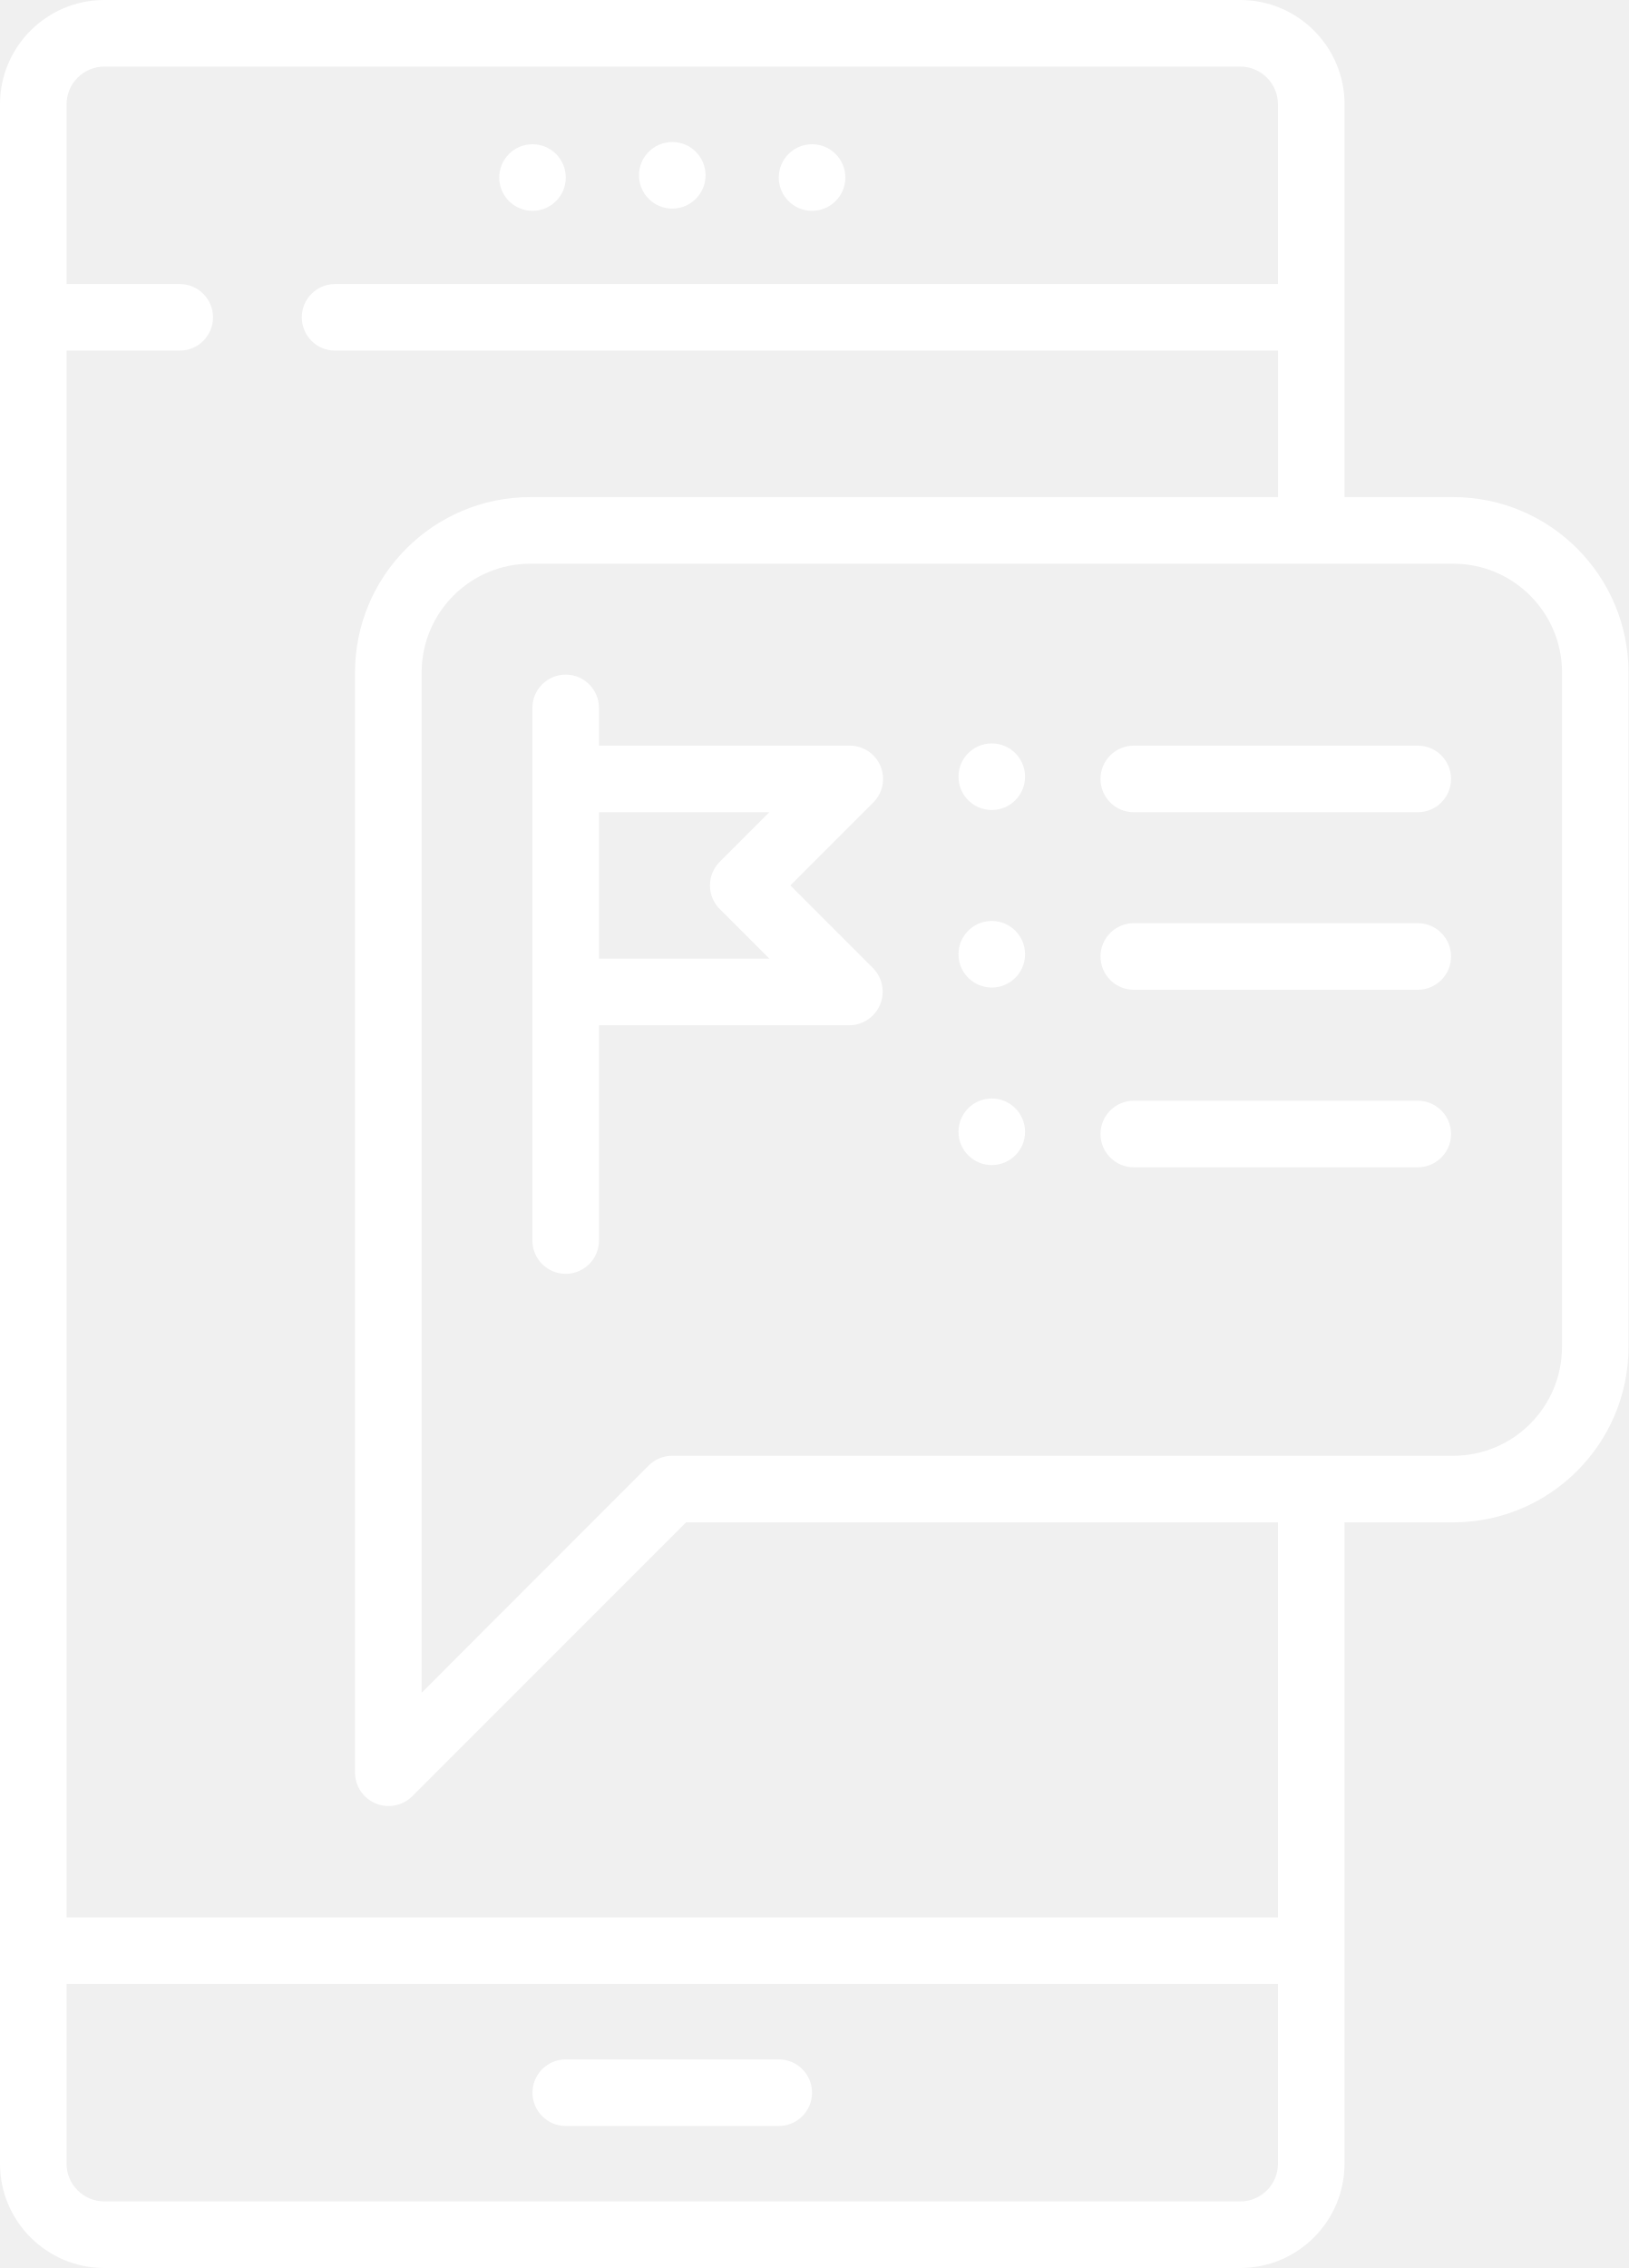
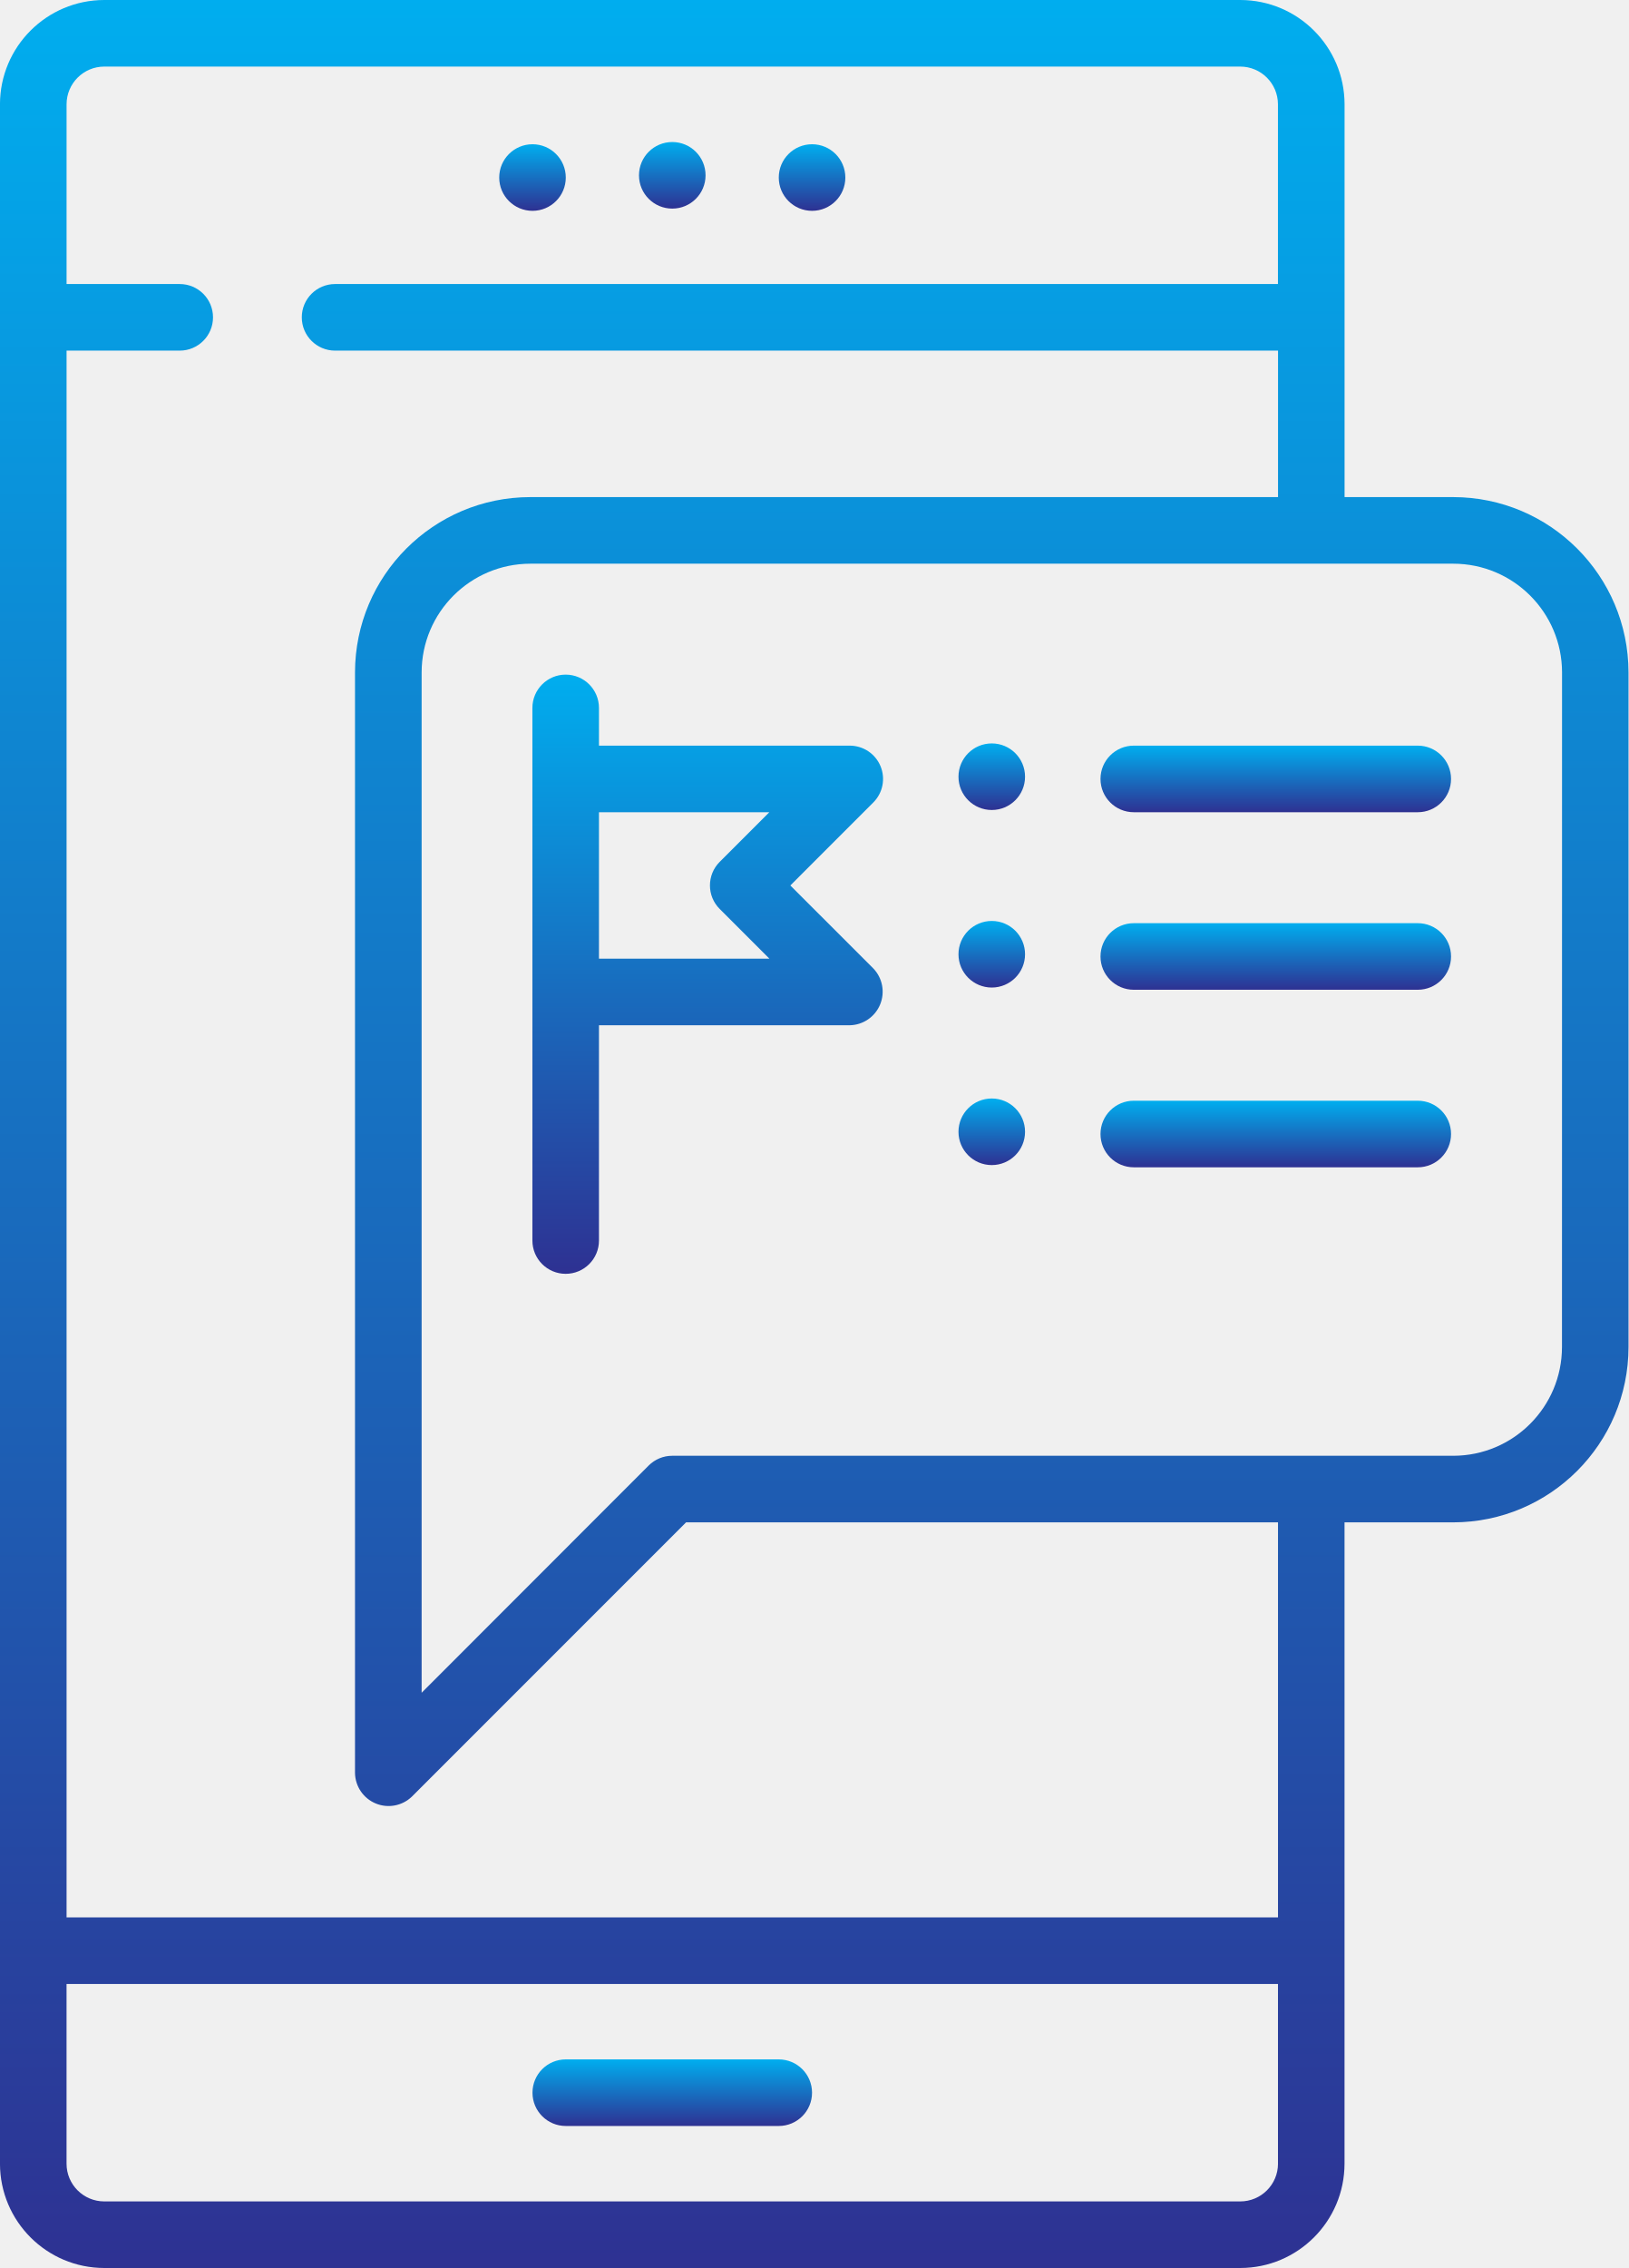
- <svg xmlns="http://www.w3.org/2000/svg" id="_1042859" data-name="1042859" viewBox="0 0 79.023 110.029">
+ <svg xmlns="http://www.w3.org/2000/svg" id="_1042859" data-name="1042859" width="79.023" height="110.029" viewBox="0 0 79.023 110.029">
+   <defs>
+     <linearGradient id="linear-gradient" x1="0.5" x2="0.5" y2="1" gradientUnits="objectBoundingBox">
+       <stop offset="0" stop-color="#00aeef" />
+       <stop offset="1" stop-color="#2e3192" />
+     </linearGradient>
+   </defs>
  <g id="Group_74" data-name="Group 74" transform="translate(31.006 6.89)">
    <g id="Group_73" data-name="Group 73">
-       <ellipse id="Ellipse_9" data-name="Ellipse 9" cx="1.615" cy="1.615" rx="1.615" ry="1.615" fill="#fff" />
+       <ellipse id="Ellipse_9" data-name="Ellipse 9" cx="1.615" cy="1.615" rx="1.615" ry="1.615" fill="url(#linear-gradient)" />
    </g>
  </g>
  <g id="Group_76" data-name="Group 76" transform="translate(37.789 6.998)">
    <g id="Group_75" data-name="Group 75">
-       <ellipse id="Ellipse_10" data-name="Ellipse 10" cx="1.615" cy="1.615" rx="1.615" ry="1.615" fill="#fff" />
+       <ellipse id="Ellipse_10" data-name="Ellipse 10" cx="1.615" cy="1.615" rx="1.615" ry="1.615" fill="url(#linear-gradient)" />
    </g>
  </g>
  <g id="Group_78" data-name="Group 78" transform="translate(24.224 6.998)">
    <g id="Group_77" data-name="Group 77">
-       <ellipse id="Ellipse_11" data-name="Ellipse 11" cx="1.615" cy="1.615" rx="1.615" ry="1.615" fill="#fff" />
+       <ellipse id="Ellipse_11" data-name="Ellipse 11" cx="1.615" cy="1.615" rx="1.615" ry="1.615" fill="url(#linear-gradient)" />
    </g>
  </g>
  <g id="Group_80" data-name="Group 80" transform="translate(25.838 99.909)">
    <g id="Group_79" data-name="Group 79">
-       <path id="Path_323" data-name="Path 323" d="M204.325,464.908H193.99a1.615,1.615,0,0,0,0,3.23h10.335a1.615,1.615,0,0,0,0-3.23Z" transform="translate(-192.375 -464.908)" fill="#fff" />
+       <path id="Path_323" data-name="Path 323" d="M204.325,464.908H193.99a1.615,1.615,0,0,0,0,3.23h10.335a1.615,1.615,0,0,0,0-3.23Z" transform="translate(-192.375 -464.908)" fill="url(#linear-gradient)" />
    </g>
  </g>
  <g id="Group_82" data-name="Group 82" transform="translate(0)">
    <g id="Group_81" data-name="Group 81">
-       <path id="Path_324" data-name="Path 324" d="M142.659,24.116h-5.275V5.06A5.066,5.066,0,0,0,132.323,0H77.2a5.066,5.066,0,0,0-5.06,5.06v99.909a5.066,5.066,0,0,0,5.06,5.06h55.122a5.066,5.066,0,0,0,5.06-5.06V73.855h5.275a8.515,8.515,0,0,0,8.505-8.505V32.621A8.515,8.515,0,0,0,142.659,24.116Zm-8.505,80.853a1.832,1.832,0,0,1-1.83,1.83H77.2a1.832,1.832,0,0,1-1.83-1.83v-8.72h58.783v8.72Zm0-11.95H75.371V17.01h5.491a1.615,1.615,0,1,0,0-3.23H75.371V5.06A1.832,1.832,0,0,1,77.2,3.23h55.122a1.832,1.832,0,0,1,1.83,1.83v8.72H88.4a1.615,1.615,0,1,0,0,3.23h45.756v7.106H97.872a8.515,8.515,0,0,0-8.505,8.505v53.4a1.629,1.629,0,0,0,2.757,1.142l13.307-13.308h28.723ZM147.934,65.35a5.281,5.281,0,0,1-5.275,5.275h-37.9a1.616,1.616,0,0,0-1.142.473L92.6,82.122v-49.5a5.281,5.281,0,0,1,5.275-5.275h44.787a5.281,5.281,0,0,1,5.275,5.275Z" transform="translate(-72.141)" fill="#fff" />
+       <path id="Path_324" data-name="Path 324" d="M142.659,24.116h-5.275V5.06A5.066,5.066,0,0,0,132.323,0H77.2a5.066,5.066,0,0,0-5.06,5.06v99.909a5.066,5.066,0,0,0,5.06,5.06h55.122a5.066,5.066,0,0,0,5.06-5.06V73.855h5.275a8.515,8.515,0,0,0,8.505-8.505V32.621A8.515,8.515,0,0,0,142.659,24.116Zm-8.505,80.853a1.832,1.832,0,0,1-1.83,1.83H77.2a1.832,1.832,0,0,1-1.83-1.83v-8.72h58.783v8.72Zm0-11.95H75.371V17.01h5.491a1.615,1.615,0,1,0,0-3.23H75.371V5.06A1.832,1.832,0,0,1,77.2,3.23h55.122a1.832,1.832,0,0,1,1.83,1.83v8.72H88.4a1.615,1.615,0,1,0,0,3.23h45.756v7.106H97.872a8.515,8.515,0,0,0-8.505,8.505v53.4a1.629,1.629,0,0,0,2.757,1.142l13.307-13.308h28.723ZM147.934,65.35a5.281,5.281,0,0,1-5.275,5.275h-37.9a1.616,1.616,0,0,0-1.142.473L92.6,82.122v-49.5a5.281,5.281,0,0,1,5.275-5.275h44.787a5.281,5.281,0,0,1,5.275,5.275Z" transform="translate(-72.141)" fill="url(#linear-gradient)" />
    </g>
  </g>
  <g id="Group_84" data-name="Group 84" transform="translate(25.838 32.729)">
    <g id="Group_83" data-name="Group 83">
-       <path id="Path_325" data-name="Path 325" d="M204.886,162.524l4.026-4.026a1.615,1.615,0,0,0-1.142-2.757H195.6v-1.83a1.615,1.615,0,0,0-3.23,0V179.75a1.615,1.615,0,1,0,3.23,0V169.306H207.77a1.629,1.629,0,0,0,1.142-2.757Zm-3.426,1.142,2.411,2.411H195.6v-7.106h8.267l-2.411,2.411A1.616,1.616,0,0,0,201.46,163.666Z" transform="translate(-192.374 -152.296)" fill="#fff" />
+       <path id="Path_325" data-name="Path 325" d="M204.886,162.524l4.026-4.026a1.615,1.615,0,0,0-1.142-2.757H195.6v-1.83a1.615,1.615,0,0,0-3.23,0V179.75a1.615,1.615,0,1,0,3.23,0V169.306H207.77a1.629,1.629,0,0,0,1.142-2.757Zm-3.426,1.142,2.411,2.411H195.6v-7.106h8.267l-2.411,2.411A1.616,1.616,0,0,0,201.46,163.666Z" transform="translate(-192.374 -152.296)" fill="url(#linear-gradient)" />
    </g>
  </g>
  <g id="Group_86" data-name="Group 86" transform="translate(53.4 36.174)">
    <g id="Group_85" data-name="Group 85">
-       <path id="Path_326" data-name="Path 326" d="M336.021,168.329h-13.78a1.615,1.615,0,1,0,0,3.23h13.78a1.615,1.615,0,0,0,0-3.23Z" transform="translate(-320.626 -168.329)" fill="#fff" />
+       <path id="Path_326" data-name="Path 326" d="M336.021,168.329h-13.78a1.615,1.615,0,1,0,0,3.23h13.78a1.615,1.615,0,0,0,0-3.23Z" transform="translate(-320.626 -168.329)" fill="url(#linear-gradient)" />
    </g>
  </g>
  <g id="Group_88" data-name="Group 88" transform="translate(53.4 44.787)">
    <g id="Group_87" data-name="Group 87">
-       <path id="Path_327" data-name="Path 327" d="M336.021,208.407h-13.78a1.615,1.615,0,1,0,0,3.23h13.78a1.615,1.615,0,0,0,0-3.23Z" transform="translate(-320.626 -208.407)" fill="#fff" />
+       <path id="Path_327" data-name="Path 327" d="M336.021,208.407h-13.78a1.615,1.615,0,1,0,0,3.23h13.78a1.615,1.615,0,0,0,0-3.23Z" transform="translate(-320.626 -208.407)" fill="url(#linear-gradient)" />
    </g>
  </g>
  <g id="Group_90" data-name="Group 90" transform="translate(53.4 53.4)">
    <g id="Group_89" data-name="Group 89">
-       <path id="Path_328" data-name="Path 328" d="M336.021,248.485h-13.78a1.615,1.615,0,1,0,0,3.23h13.78a1.615,1.615,0,0,0,0-3.23Z" transform="translate(-320.626 -248.485)" fill="#fff" />
+       <path id="Path_328" data-name="Path 328" d="M336.021,248.485h-13.78a1.615,1.615,0,1,0,0,3.23h13.78a1.615,1.615,0,0,0,0-3.23Z" transform="translate(-320.626 -248.485)" fill="url(#linear-gradient)" />
    </g>
  </g>
  <g id="Group_92" data-name="Group 92" transform="translate(46.509 36.066)">
    <g id="Group_91" data-name="Group 91">
-       <ellipse id="Ellipse_12" data-name="Ellipse 12" cx="1.615" cy="1.615" rx="1.615" ry="1.615" fill="#fff" />
+       <ellipse id="Ellipse_12" data-name="Ellipse 12" cx="1.615" cy="1.615" rx="1.615" ry="1.615" fill="url(#linear-gradient)" />
    </g>
  </g>
  <g id="Group_94" data-name="Group 94" transform="translate(46.509 44.679)">
    <g id="Group_93" data-name="Group 93">
-       <ellipse id="Ellipse_13" data-name="Ellipse 13" cx="1.615" cy="1.615" rx="1.615" ry="1.615" fill="#fff" />
+       <ellipse id="Ellipse_13" data-name="Ellipse 13" cx="1.615" cy="1.615" rx="1.615" ry="1.615" fill="url(#linear-gradient)" />
    </g>
  </g>
  <g id="Group_96" data-name="Group 96" transform="translate(46.509 53.292)">
    <g id="Group_95" data-name="Group 95">
-       <ellipse id="Ellipse_14" data-name="Ellipse 14" cx="1.615" cy="1.615" rx="1.615" ry="1.615" fill="#fff" />
+       <ellipse id="Ellipse_14" data-name="Ellipse 14" cx="1.615" cy="1.615" rx="1.615" ry="1.615" fill="url(#linear-gradient)" />
    </g>
  </g>
</svg>
